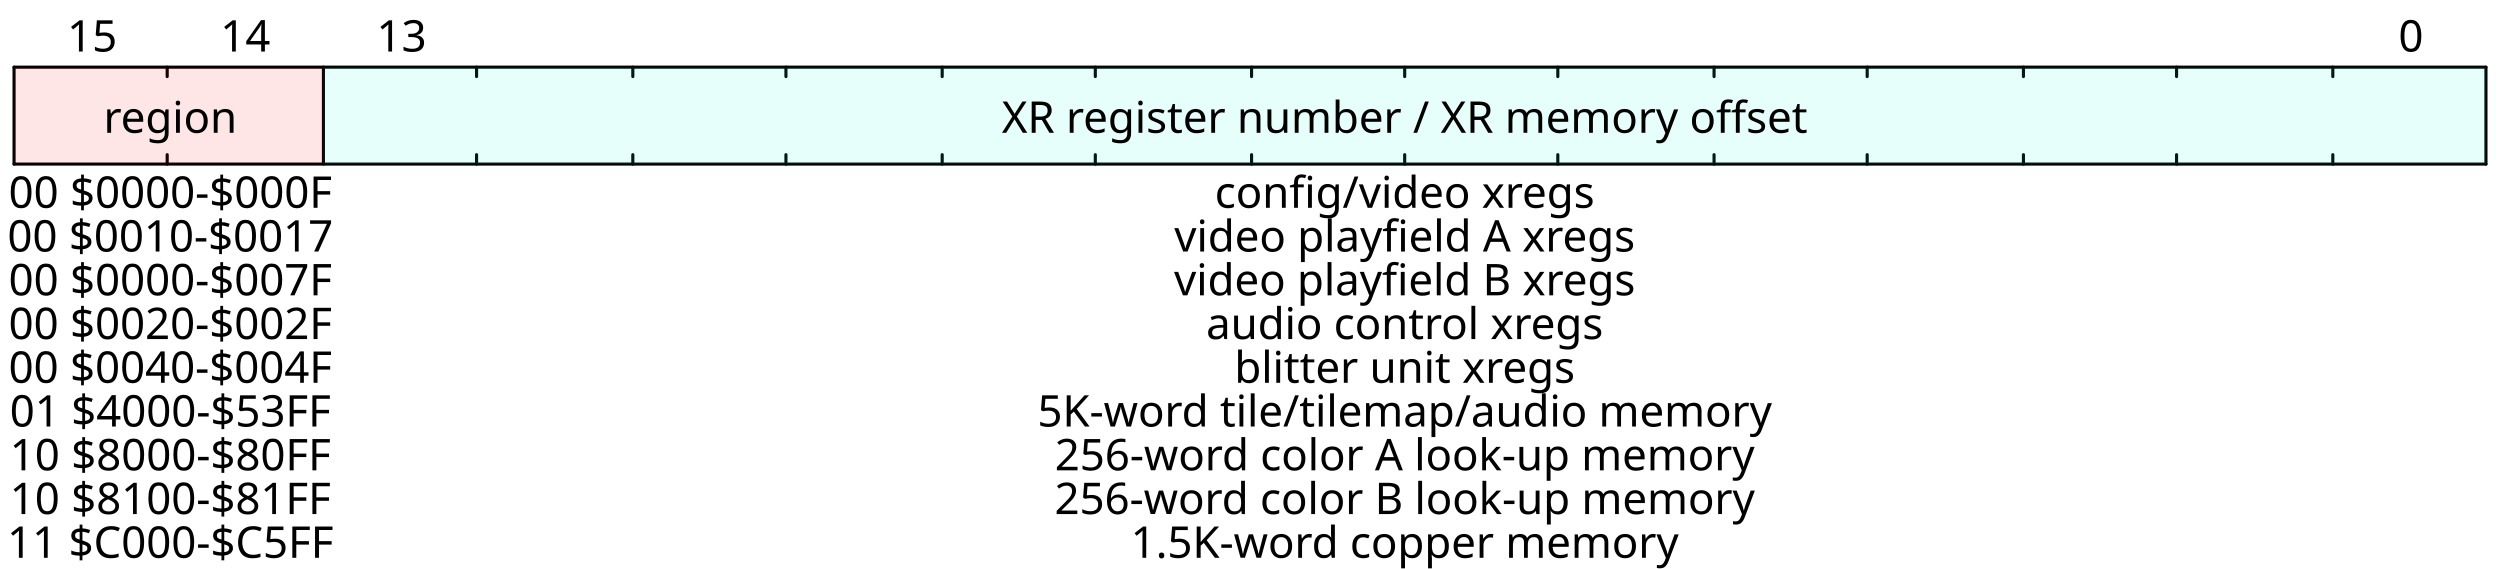
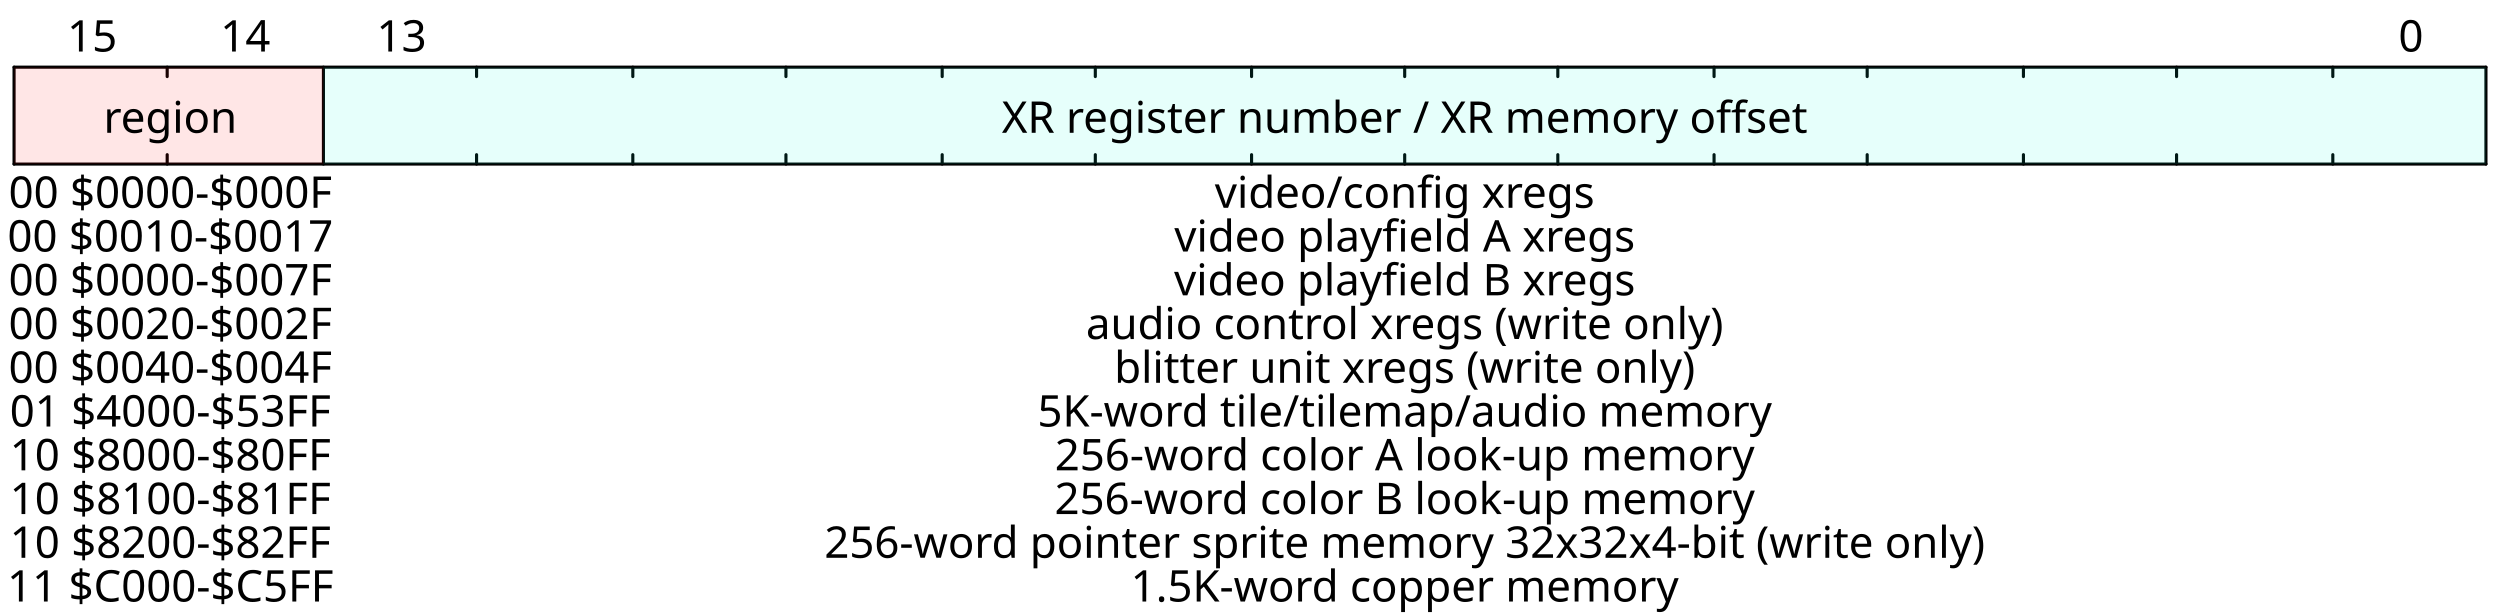
- <svg xmlns="http://www.w3.org/2000/svg" width="800" height="182" style="background-color:white" viewBox="0 0 800 182" class="WaveDrom">
+ <svg xmlns="http://www.w3.org/2000/svg" width="800" height="196" viewBox="0 0 800 196" class="WaveDrom">
  <g transform="translate(0.5,0.5)" text-anchor="middle" font-size="14" font-family="sans-serif" font-weight="normal">
    <g transform="translate(4,21)">
      <g stroke="black" stroke-width="1" stroke-linecap="round">
        <line x2="791" />
        <line y2="31" />
        <line x2="791" y1="31" y2="31" />
        <line x1="791" x2="791" y2="31" />
        <line x1="742" x2="742" y2="3" />
        <line x1="742" x2="742" y1="31" y2="28" />
        <line x1="692" x2="692" y2="3" />
        <line x1="692" x2="692" y1="31" y2="28" />
        <line x1="643" x2="643" y2="3" />
        <line x1="643" x2="643" y1="31" y2="28" />
        <line x1="593" x2="593" y2="3" />
        <line x1="593" x2="593" y1="31" y2="28" />
        <line x1="544" x2="544" y2="3" />
        <line x1="544" x2="544" y1="31" y2="28" />
        <line x1="494" x2="494" y2="3" />
        <line x1="494" x2="494" y1="31" y2="28" />
        <line x1="445" x2="445" y2="3" />
        <line x1="445" x2="445" y1="31" y2="28" />
        <line x1="396" x2="396" y2="3" />
        <line x1="396" x2="396" y1="31" y2="28" />
        <line x1="346" x2="346" y2="3" />
        <line x1="346" x2="346" y1="31" y2="28" />
        <line x1="297" x2="297" y2="3" />
        <line x1="297" x2="297" y1="31" y2="28" />
        <line x1="247" x2="247" y2="3" />
        <line x1="247" x2="247" y1="31" y2="28" />
        <line x1="198" x2="198" y2="3" />
        <line x1="198" x2="198" y1="31" y2="28" />
        <line x1="148" x2="148" y2="3" />
        <line x1="148" x2="148" y1="31" y2="28" />
        <line x1="99" x2="99" y2="31" />
        <line x1="49" x2="49" y2="3" />
        <line x1="49" x2="49" y1="31" y2="28" />
      </g>
      <g>
        <g>
          <rect x="99" width="692" height="31" field="XR register number / XR memory offset" style="fill-opacity:0.1;fill:hsl(170,100%,50%)" />
          <rect width="99" height="31" field="region" style="fill-opacity:0.1;fill:hsl(0,100%,50%)" />
        </g>
        <g transform="translate(25,-11)">
          <g transform="translate(742)">
            <text y="6">0</text>
          </g>
          <g transform="translate(99)">
            <text y="6">13</text>
          </g>
          <g transform="translate(49)">
            <text y="6">14</text>
          </g>
          <g transform="translate(0)">
            <text y="6">15</text>
          </g>
        </g>
        <g transform="translate(25,15)">
          <g transform="translate(420)">
            <text y="6">
              <tspan>XR register number / XR memory offset</tspan>
            </text>
          </g>
          <g transform="translate(25)">
            <text y="6">
              <tspan>region</tspan>
            </text>
          </g>
        </g>
        <g transform="translate(25,39)">
          <g>
            <g transform="translate(420)">
              <text y="6">
-                 <tspan>config/video xregs</tspan>
+                 <tspan>video/config xregs</tspan>
              </text>
            </g>
            <g transform="translate(420,14)">
              <text y="6">
                <tspan>video playfield A xregs</tspan>
              </text>
            </g>
            <g transform="translate(420,28)">
              <text y="6">
                <tspan>video playfield B xregs</tspan>
              </text>
            </g>
            <g transform="translate(420,42)">
              <text y="6">
-                 <tspan>audio control xregs</tspan>
+                 <tspan>audio control xregs (write only)</tspan>
              </text>
            </g>
            <g transform="translate(420,56)">
              <text y="6">
-                 <tspan>blitter unit xregs</tspan>
+                 <tspan>blitter unit xregs (write only)</tspan>
              </text>
            </g>
            <g transform="translate(420,70)">
              <text y="6">
                <tspan>5K-word tile/tilemap/audio memory</tspan>
              </text>
            </g>
            <g transform="translate(420,84)">
              <text y="6">
                <tspan>256-word color A look-up memory</tspan>
              </text>
            </g>
            <g transform="translate(420,98)">
              <text y="6">
                <tspan>256-word color B look-up memory</tspan>
              </text>
            </g>
            <g transform="translate(420,112)">
+               <text y="6">
+                 <tspan>256-word pointer sprite memory 32x32x4-bit (write only)</tspan>
+               </text>
+             </g>
+             <g transform="translate(420,126)">
              <text y="6">
                <tspan>1.5K-word copper memory</tspan>
              </text>
            </g>
          </g>
          <g>
            <g transform="translate(25)">
              <text y="6">
                <tspan>00 $0000-$000F</tspan>
              </text>
            </g>
            <g transform="translate(25,14)">
              <text y="6">
                <tspan>00 $0010-$0017</tspan>
              </text>
            </g>
            <g transform="translate(25,28)">
              <text y="6">
                <tspan>00 $0000-$007F</tspan>
              </text>
            </g>
            <g transform="translate(25,42)">
              <text y="6">
                <tspan>00 $0020-$002F</tspan>
              </text>
            </g>
            <g transform="translate(25,56)">
              <text y="6">
                <tspan>00 $0040-$004F</tspan>
              </text>
            </g>
            <g transform="translate(25,70)">
              <text y="6">
                <tspan>01 $4000-$53FF</tspan>
              </text>
            </g>
            <g transform="translate(25,84)">
              <text y="6">
                <tspan>10 $8000-$80FF</tspan>
              </text>
            </g>
            <g transform="translate(25,98)">
              <text y="6">
                <tspan>10 $8100-$81FF</tspan>
              </text>
            </g>
            <g transform="translate(25,112)">
              <text y="6">
+                 <tspan>10 $8200-$82FF</tspan>
+               </text>
+             </g>
+             <g transform="translate(25,126)">
+               <text y="6">
                <tspan>11 $C000-$C5FF</tspan>
              </text>
            </g>
          </g>
        </g>
      </g>
    </g>
  </g>
</svg>
